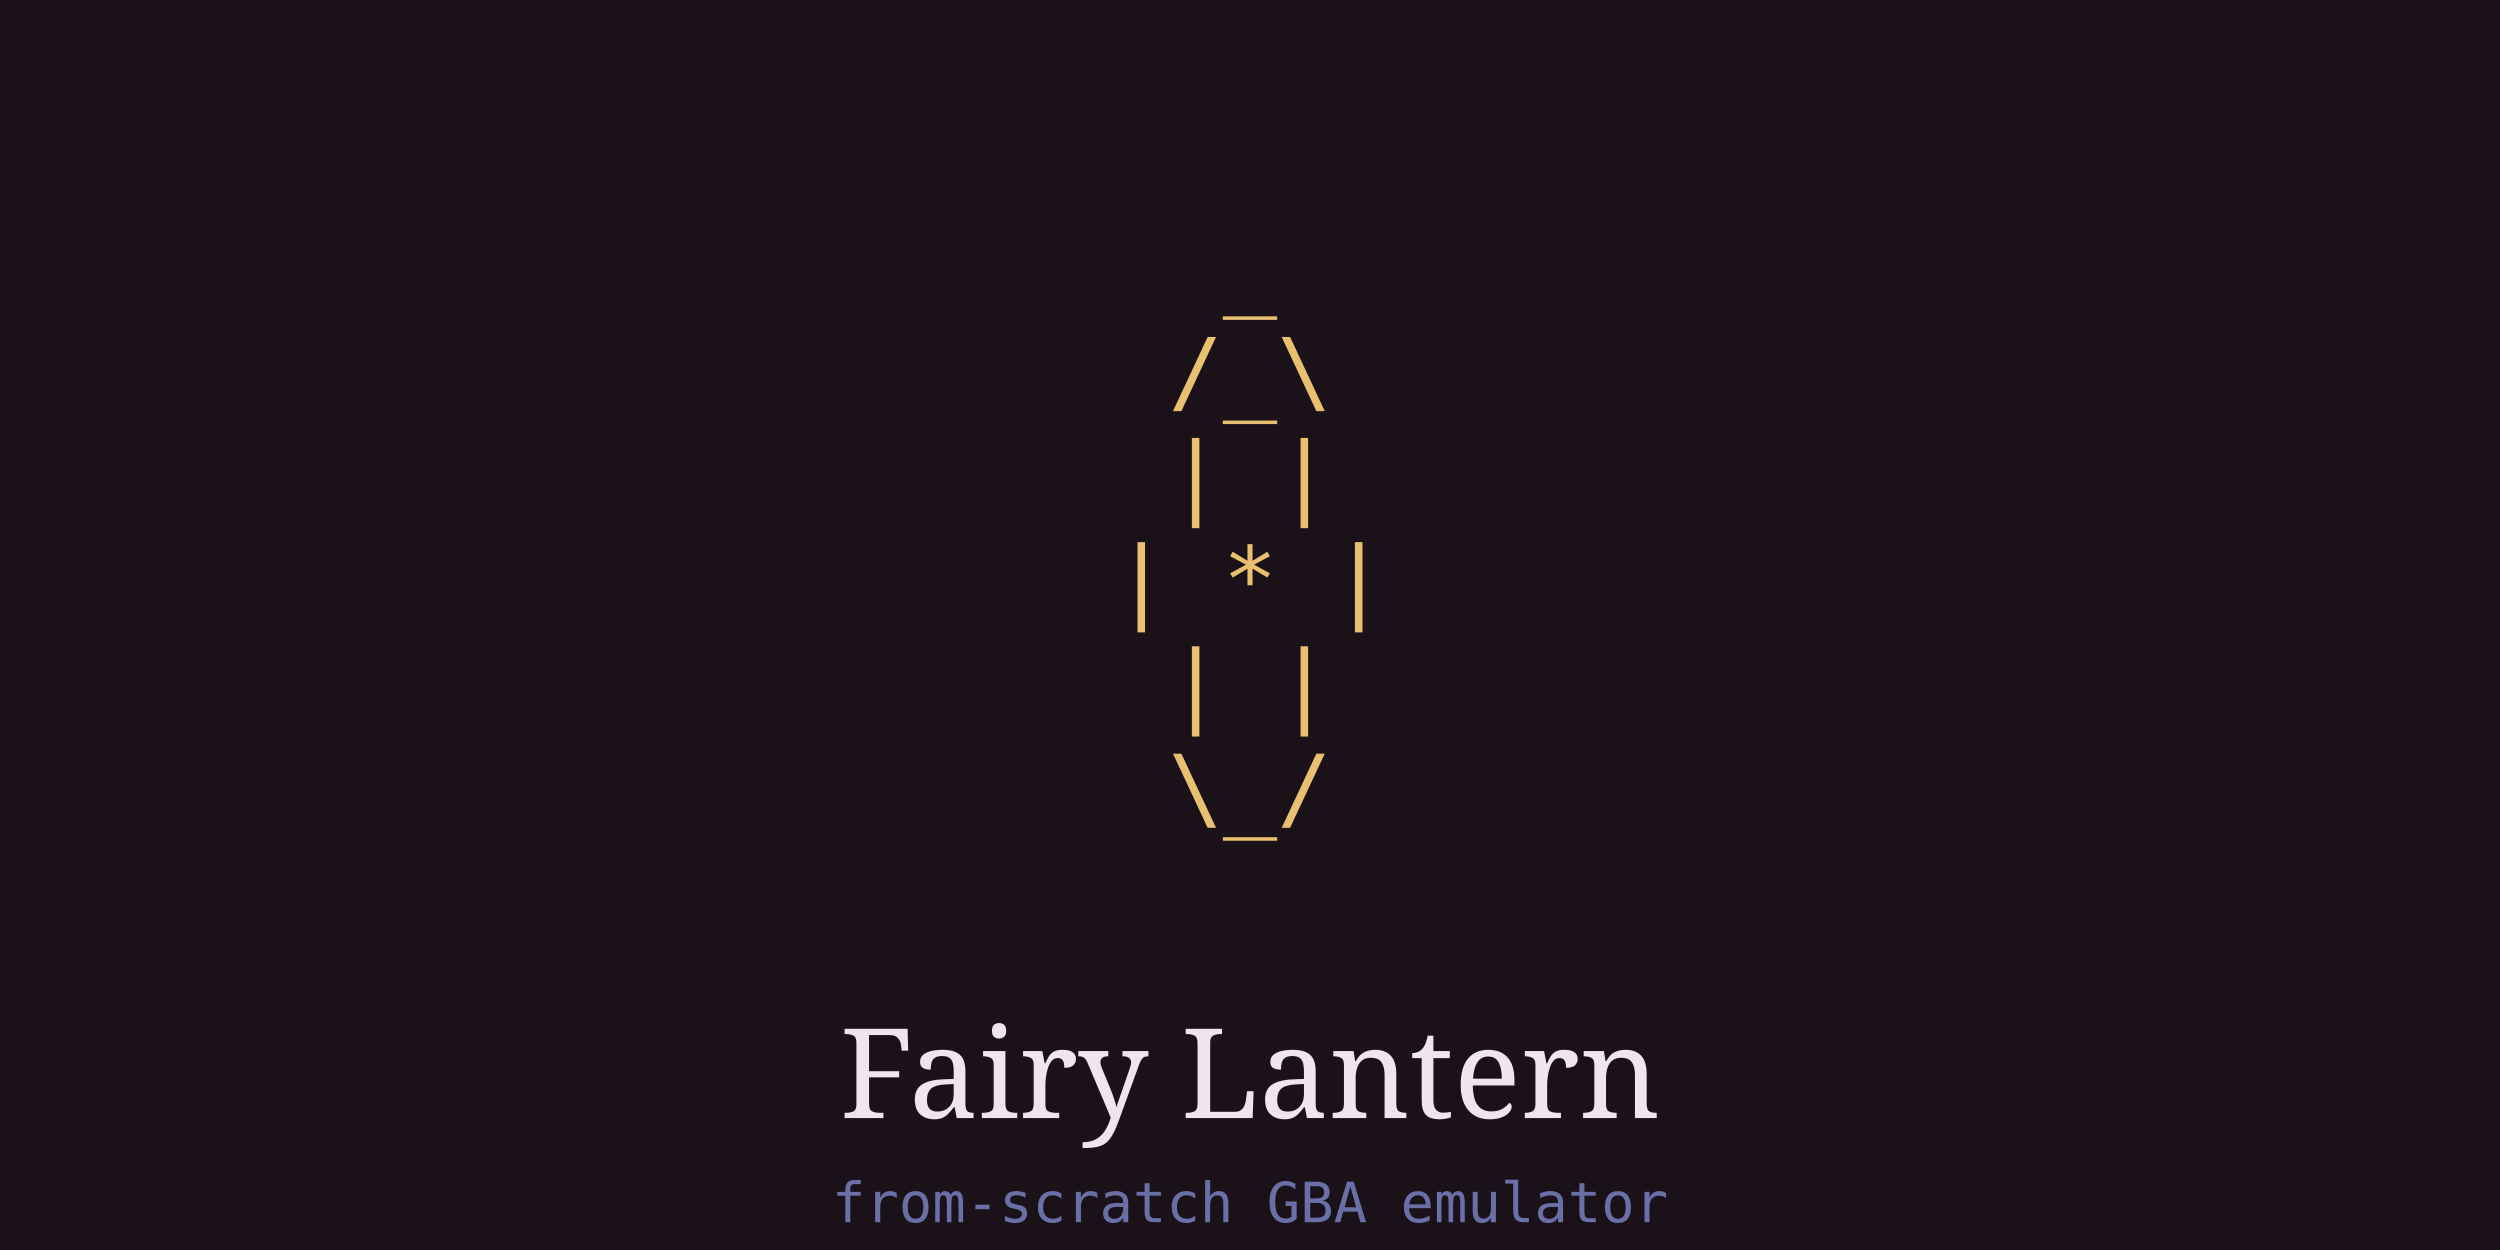
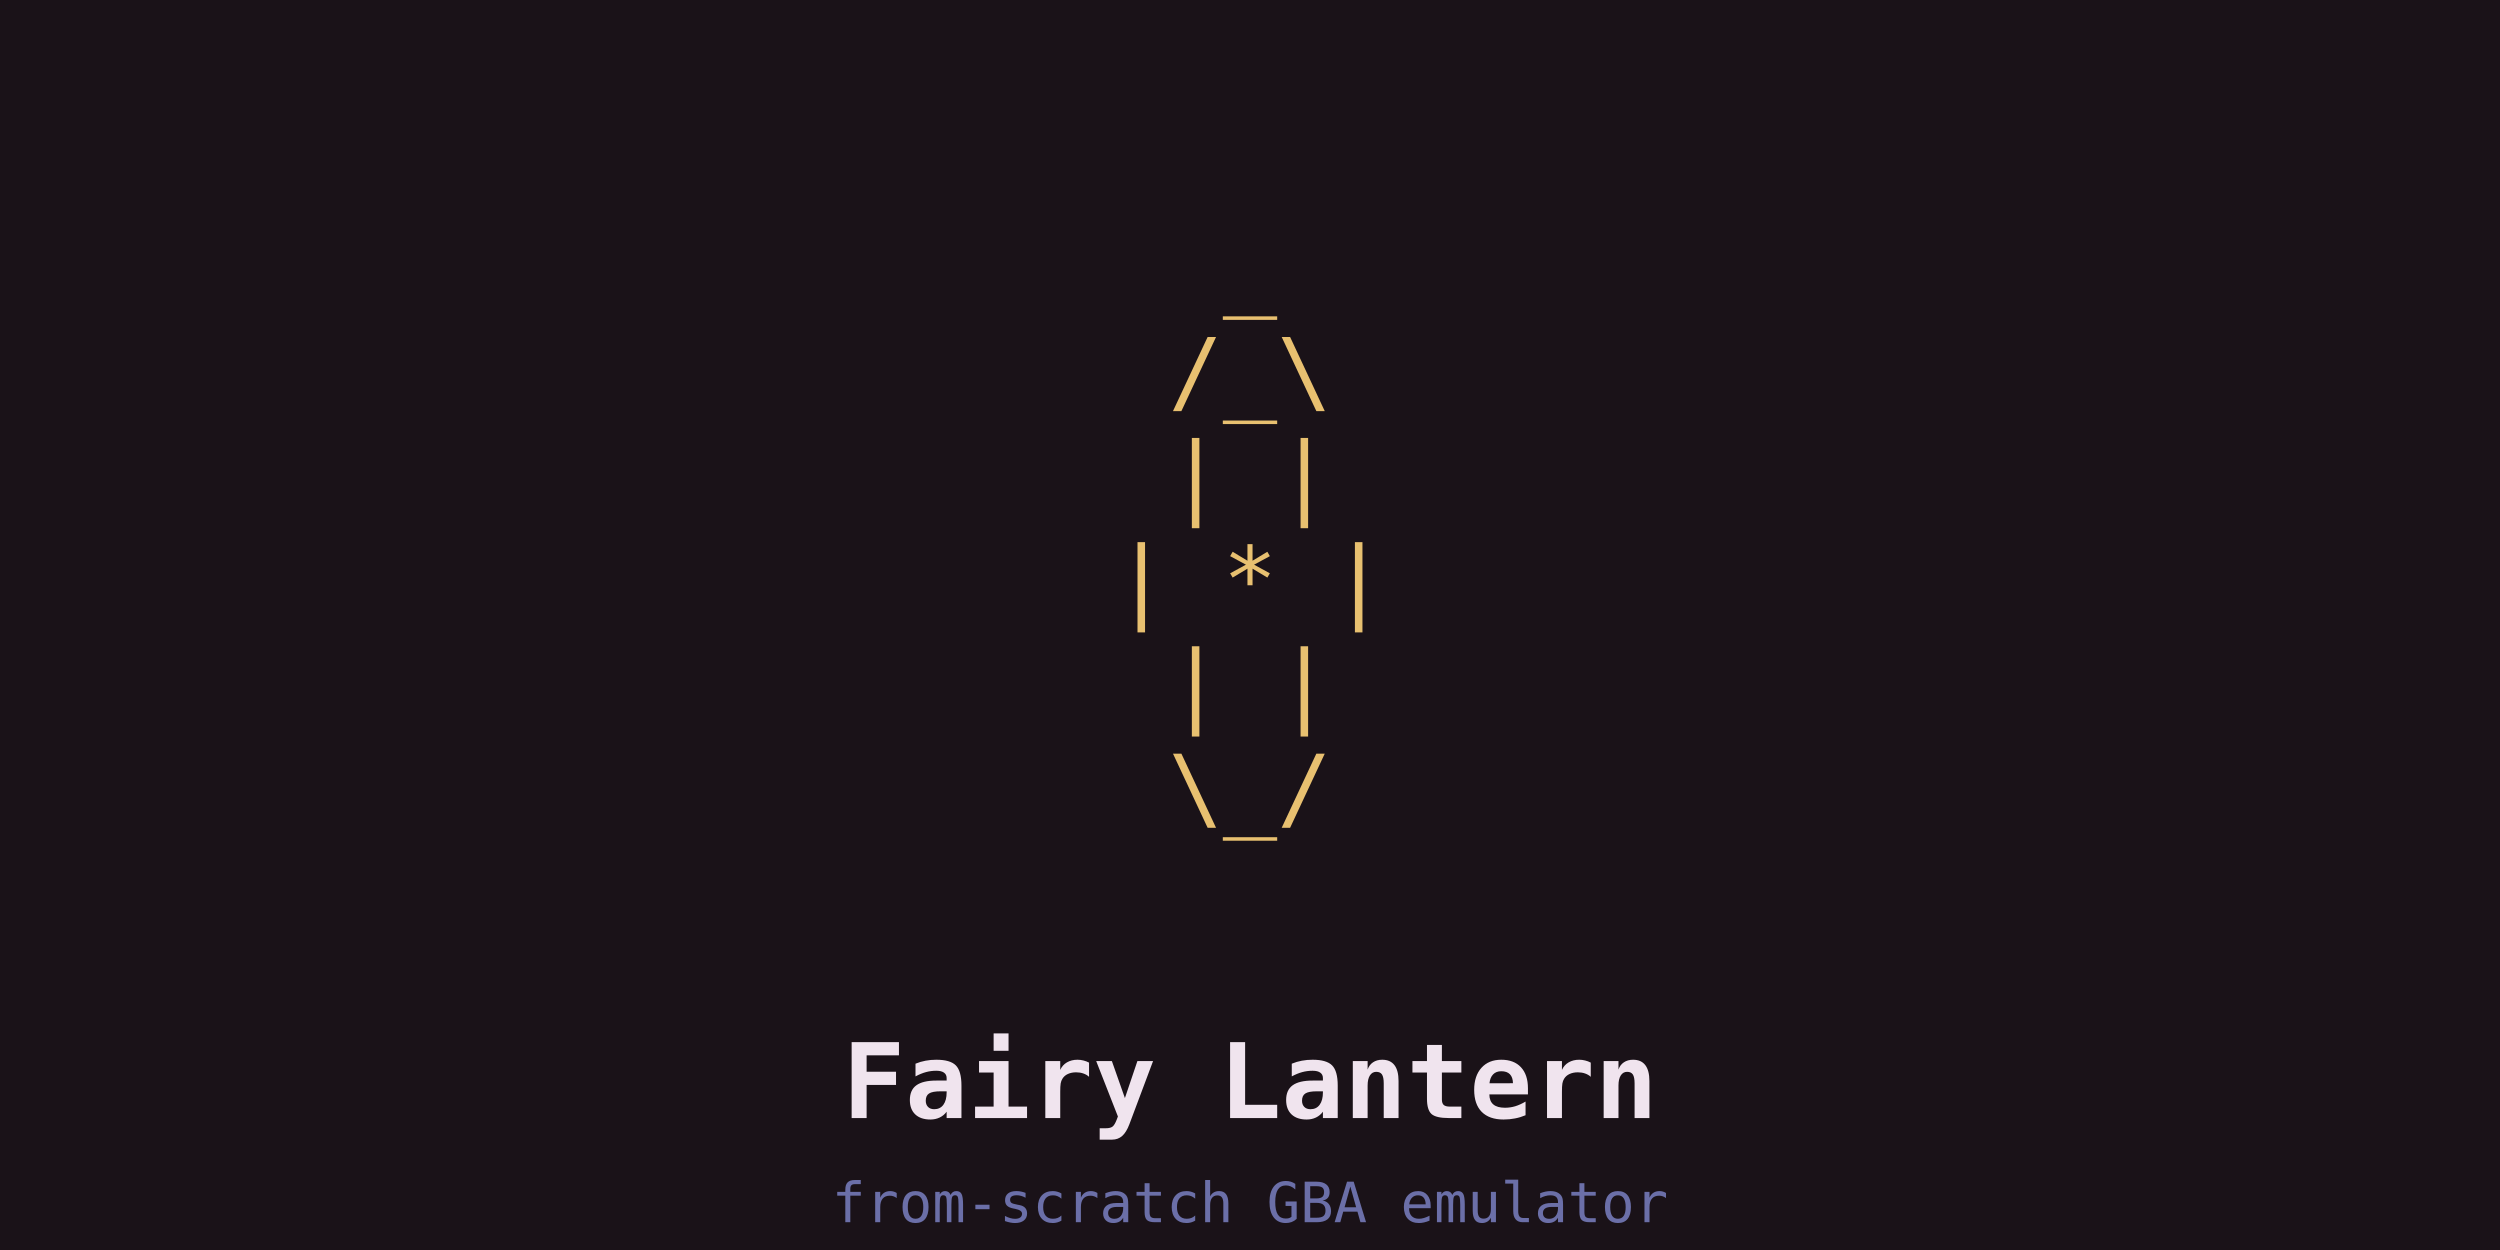
<svg xmlns="http://www.w3.org/2000/svg" width="720" height="360" viewBox="0 0 720 360">
  <rect width="720" height="360" fill="#1A1218" />
  <g font-family="DejaVu Sans Mono, Menlo, Consolas, monospace" font-size="26" text-anchor="middle">
    <text x="360" y="86" fill="#E8C070">   _   </text>
    <text x="360" y="116" fill="#E8C070">  /_\  </text>
    <text x="360" y="146" fill="#E8C070"> |   | </text>
    <text x="360" y="176" fill="#E8C070"> | * | </text>
    <text x="360" y="206" fill="#E8C070"> |   | </text>
    <text x="360" y="236" fill="#E8C070">  \_/  </text>
  </g>
-   <text x="360" y="322" fill="#F0E4EE" font-family="Fraunces, Georgia, serif" font-size="36" text-anchor="middle">Fairy Lantern</text>
+   <text x="360" y="322" fill="#F0E4EE" font-family="DejaVu Sans Mono, Menlo, Consolas, monospace" font-size="30" font-weight="bold" text-anchor="middle">Fairy Lantern</text>
  <text x="360" y="352" fill="#6B6FA8" font-family="DejaVu Sans Mono, monospace" font-size="16" text-anchor="middle">from-scratch GBA emulator</text>
</svg>
